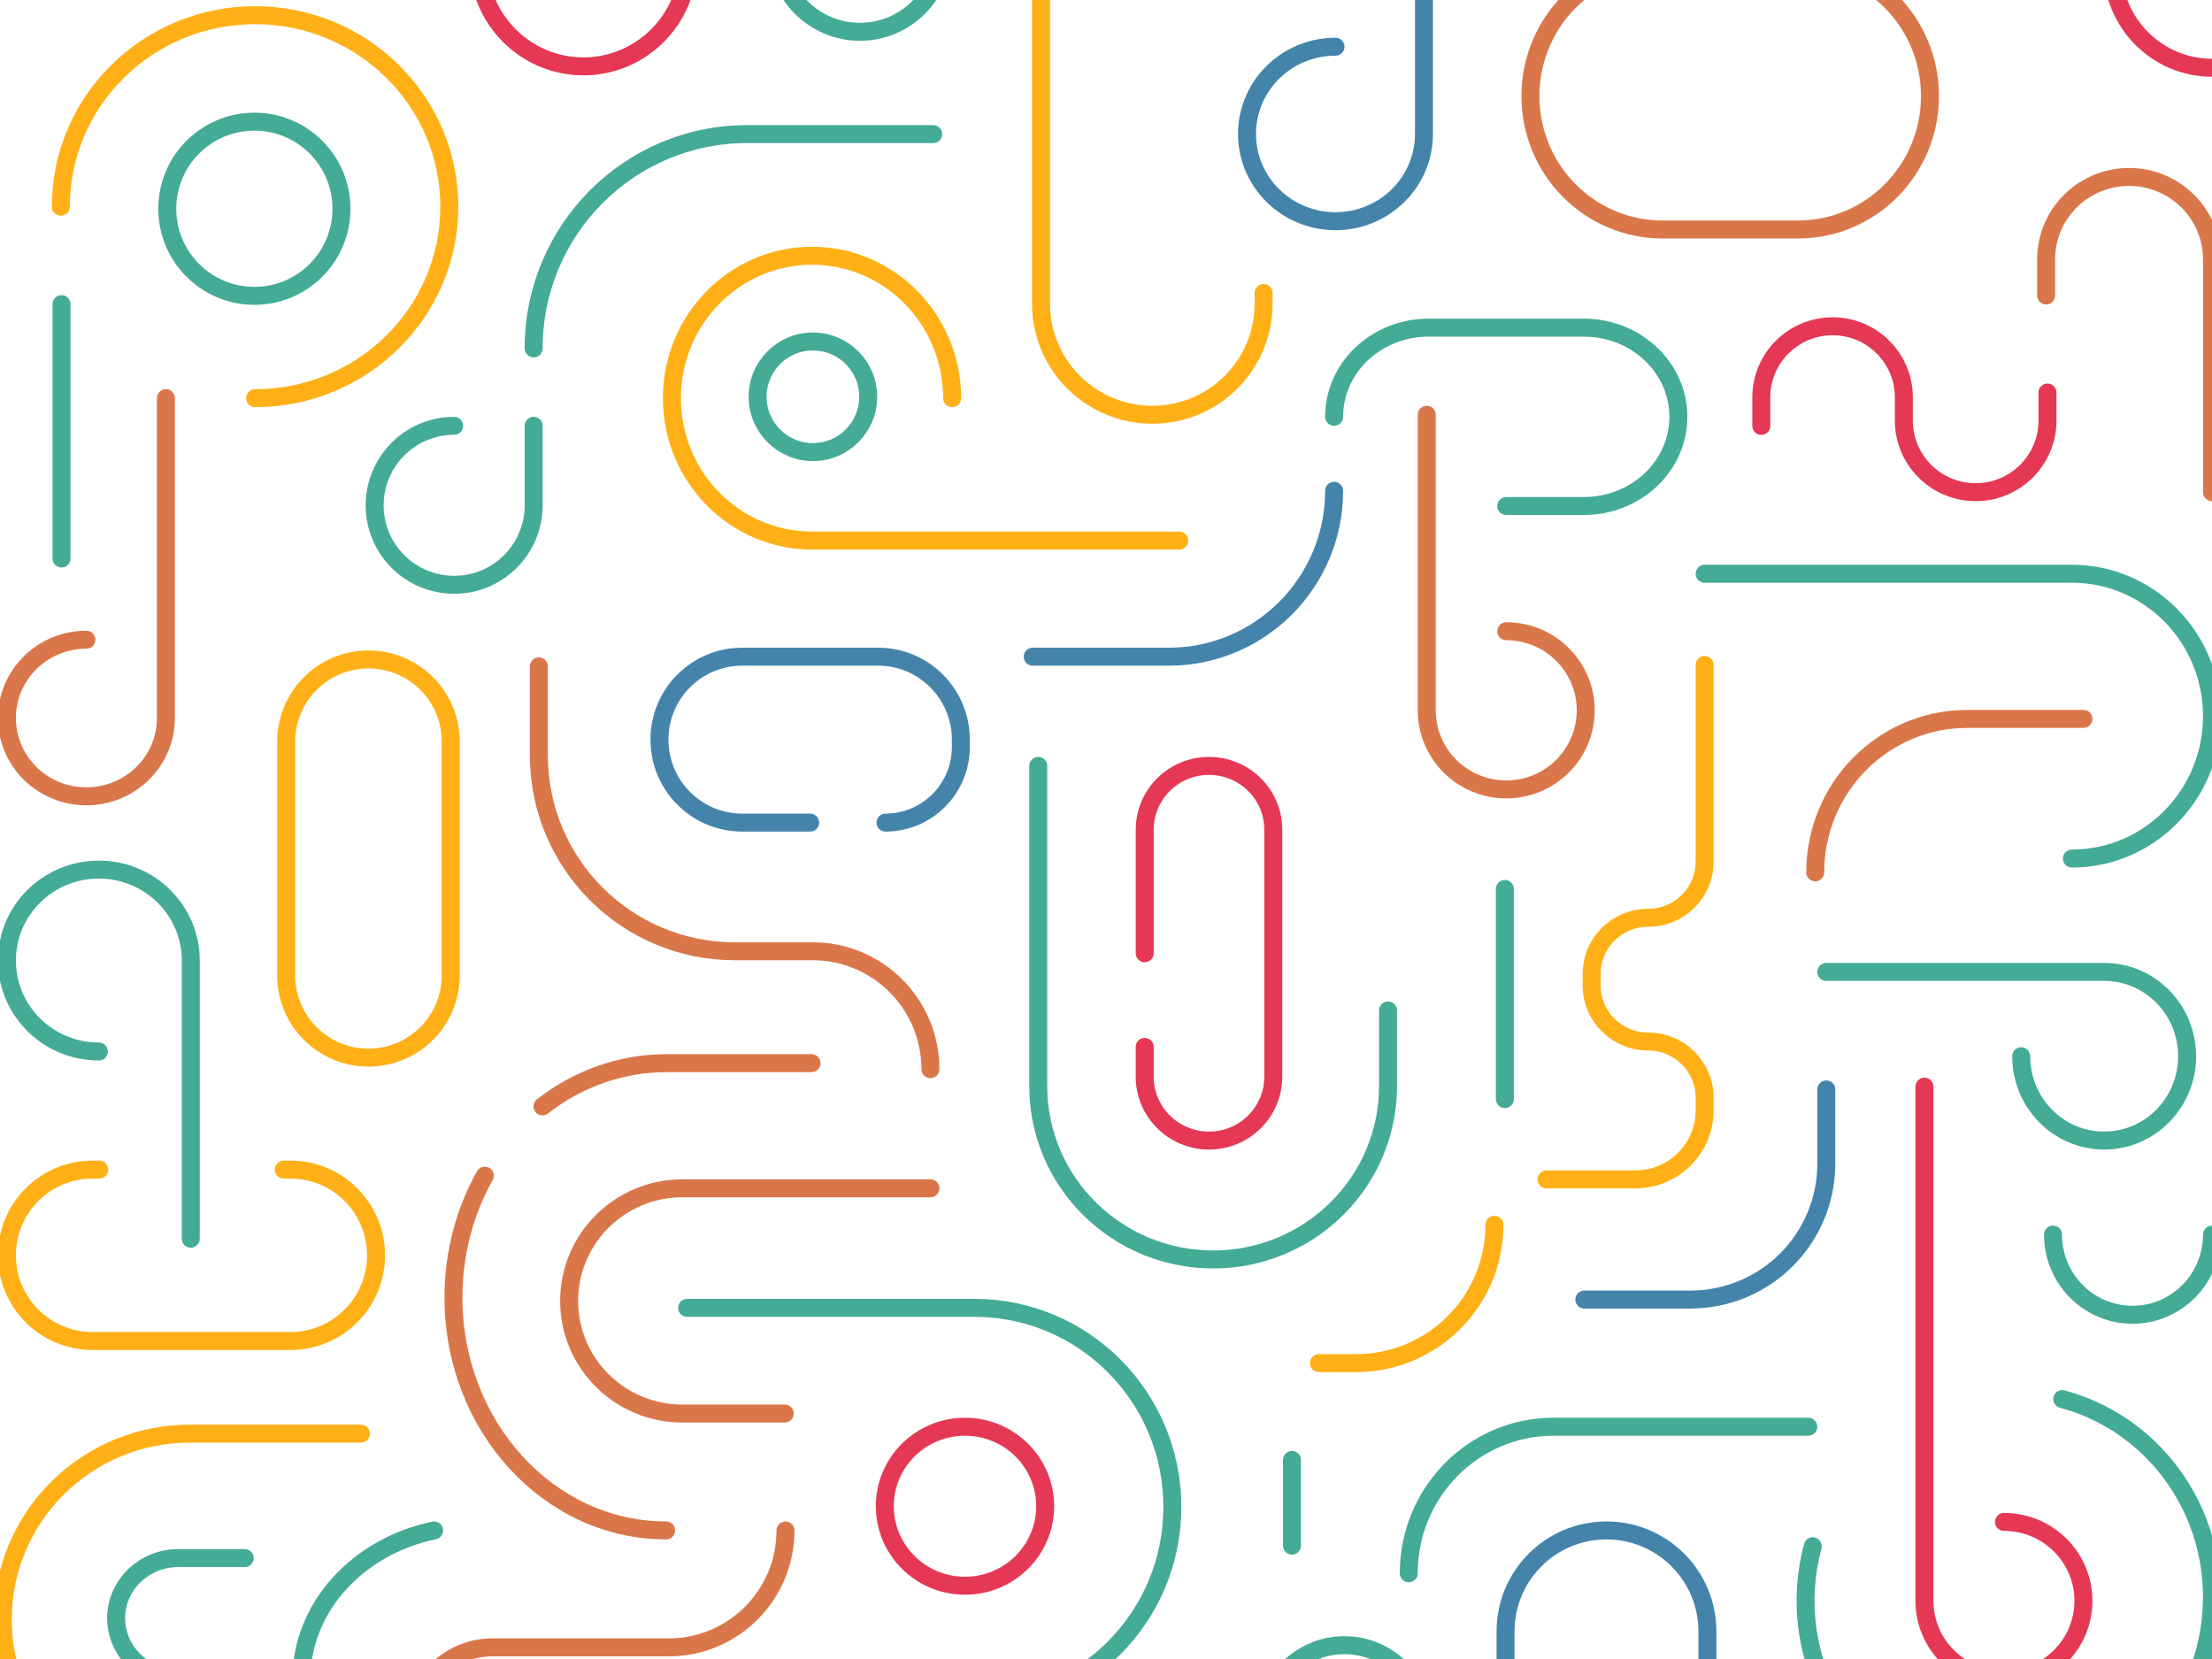
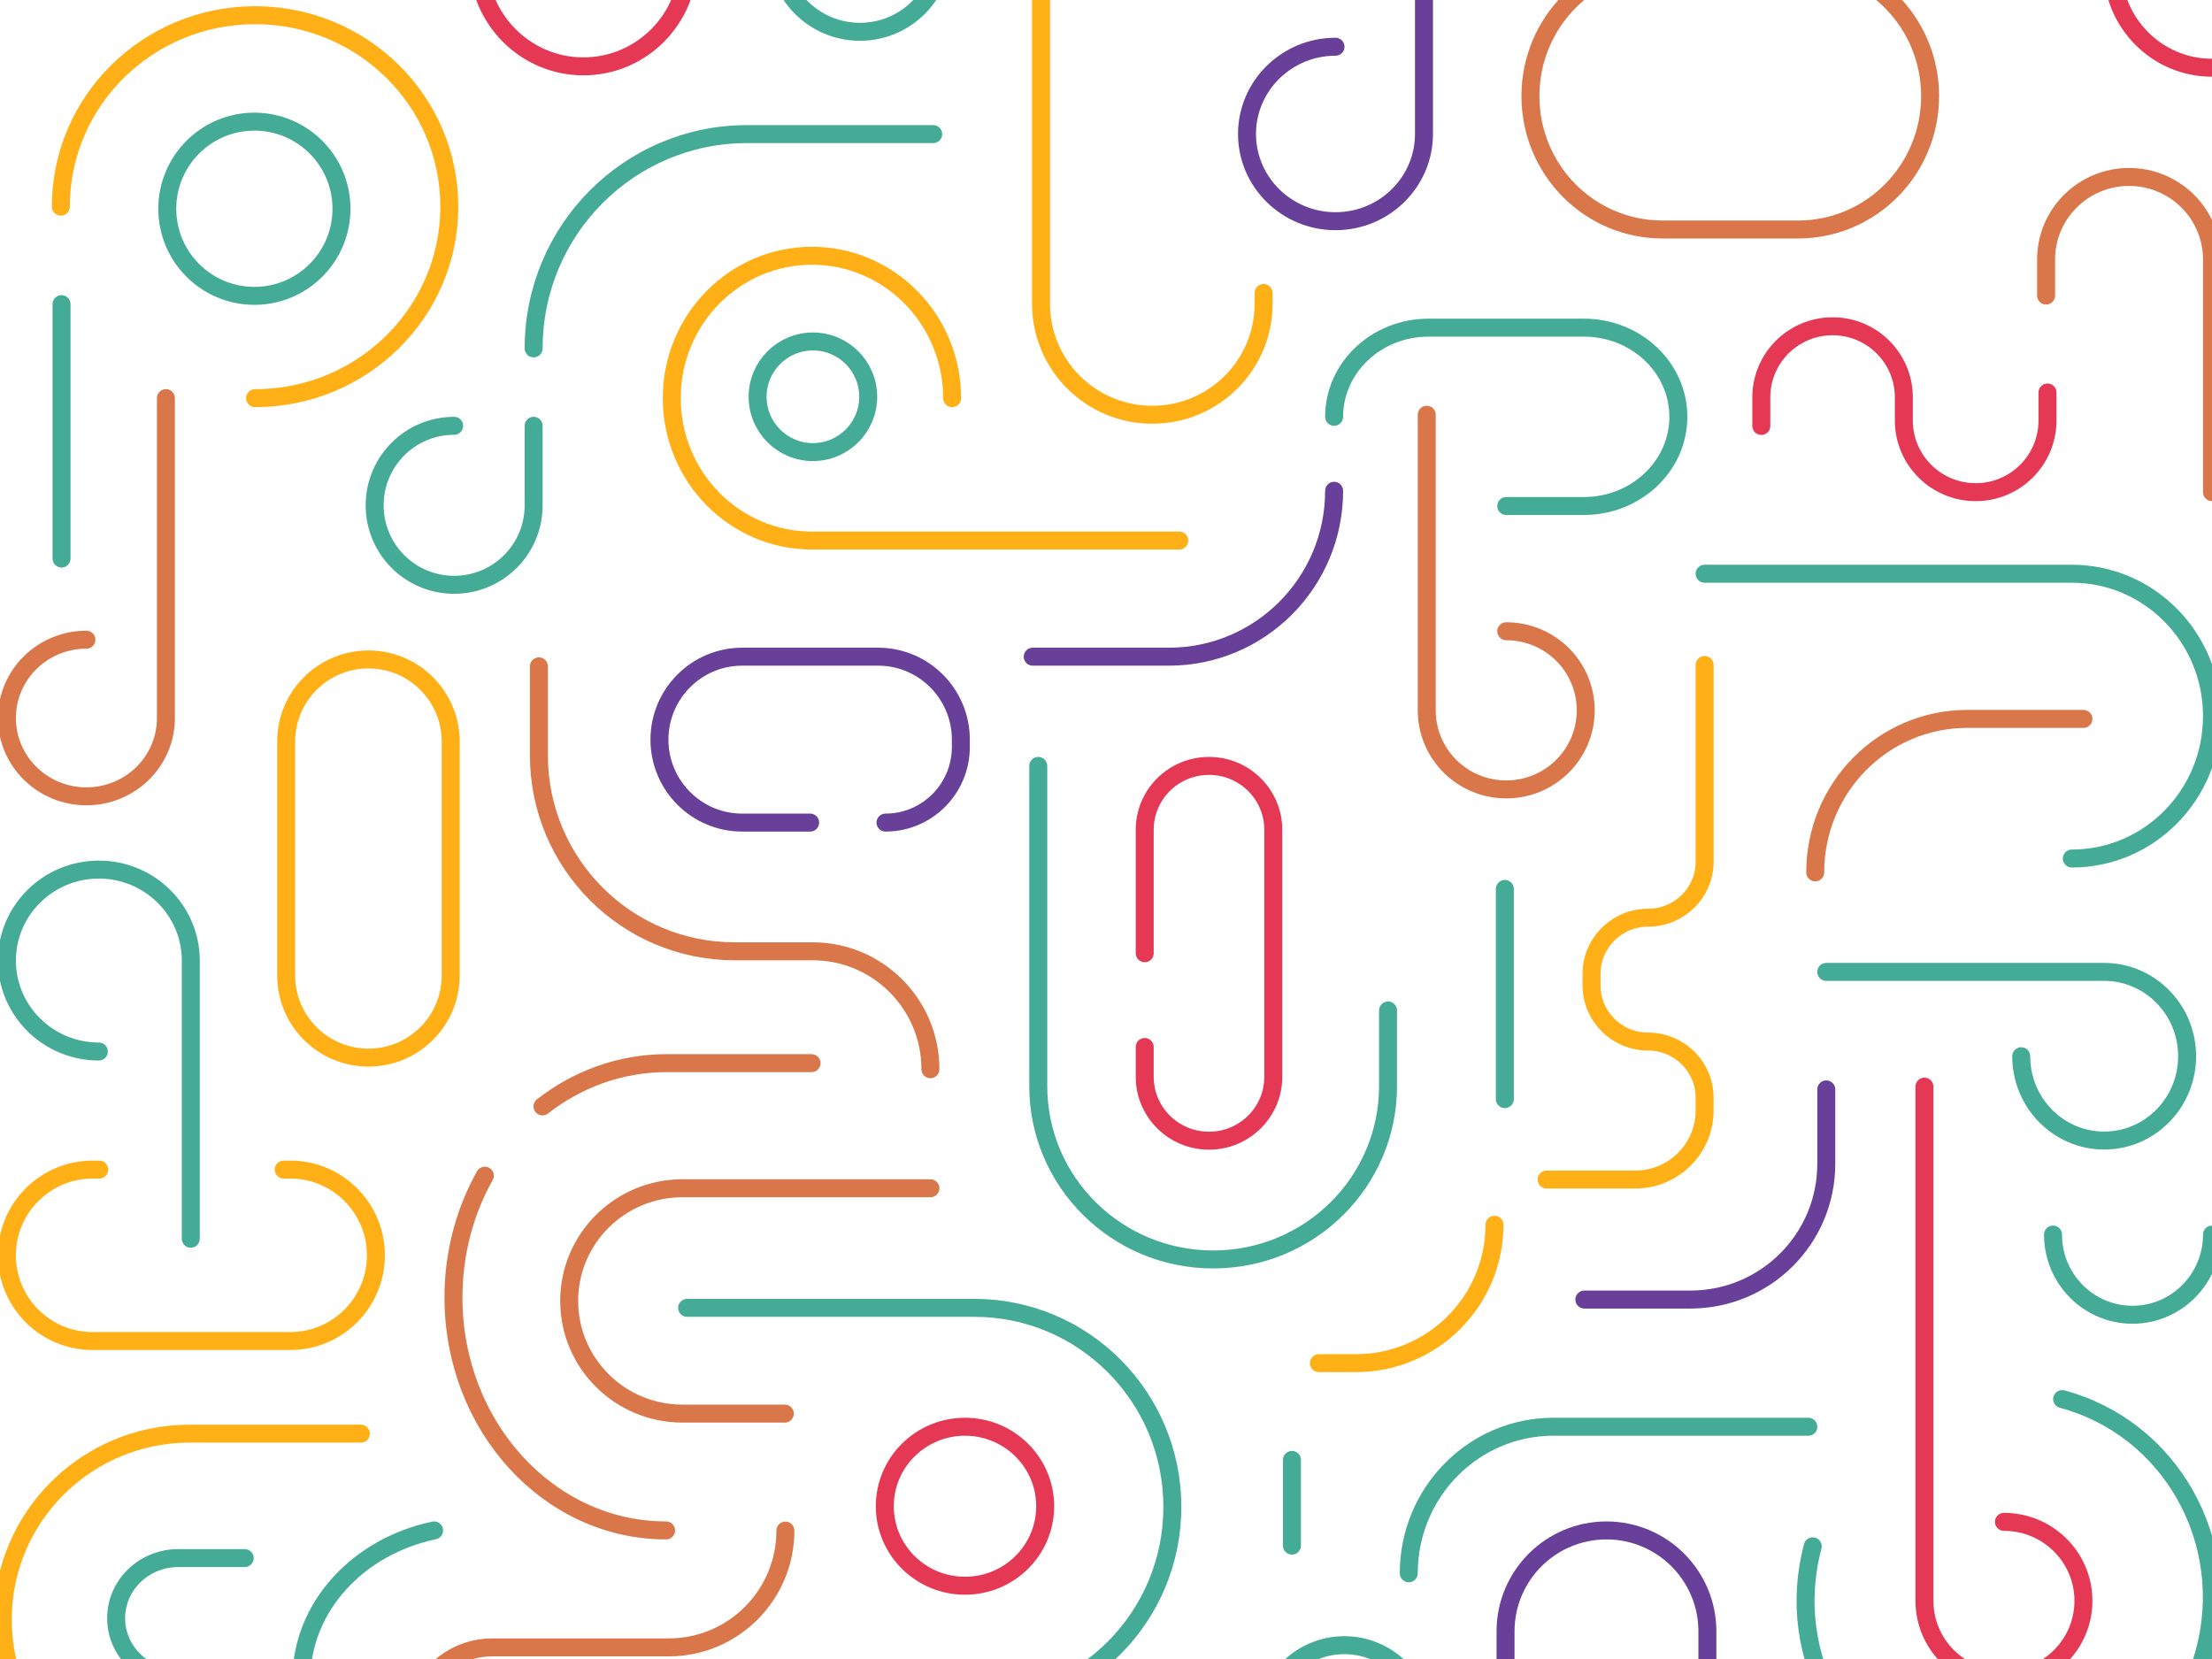
- <svg xmlns="http://www.w3.org/2000/svg" width="1600px" height="1200px" viewBox="0 0 1600 1200" version="1.1">
-   <g id="Patterns" stroke="none" stroke-width="1" fill="none" fill-rule="evenodd" stroke-linecap="round" stroke-linejoin="round">
-     <g id="Taieri" stroke-width="13">
-       <g transform="translate(0, -106)" id="Shape">
-         <path d="M1600,999 C1600,1031.033 1574.257,1057 1542.5,1057 C1510.743,1057 1485,1031.033 1485,999" stroke="#44AB96" />
-         <path d="M1600,155 C1560.232,155 1528,122.541 1528,82.5 C1528,42.459 1560.232,10 1600,10" stroke="#E53855" />
-         <path d="M562,68.906 C562,102.095 588.863,129 622,129 C655.137,129 682,102.095 682,68.906 L682,1" stroke="#44AB96" />
-         <path d="M137.235,1412 C62.547,1412 2,1351.787 2,1277.5 C2,1203.213 62.547,1143 137.235,1143 L261,1143" stroke="#FFB017" />
-         <path d="M128.98,1320 C104.138,1320 84,1300.526 84,1276.5 C84,1252.474 104.138,1233 128.98,1233 L177,1233" stroke="#44AB96" />
-         <path d="M1600,462 L1600,293.681 C1600,260.72 1573.132,234 1540,234 C1506.868,234 1480,260.72 1480,293.681 L1480,319.734" stroke="#DA774A" />
-         <path d="M673,965.536 L493.563,965.536 C448.335,965.536 411.669,1002.007 411.669,1046.996 C411.669,1091.985 448.335,1128.456 493.563,1128.456 L567.622,1128.456 M366.84,1412 L356.143,1412 C324.584,1412 299,1386.382 299,1354.796 C299,1323.198 324.584,1297.58 356.143,1297.58 L483.723,1297.58 C530.353,1297.58 568.155,1259.737 568.155,1213.049 M389.762,588 L389.762,652.285 C389.762,730.589 453.166,794.066 531.38,794.066 L587.787,794.066 C634.848,794.066 673,832.261 673,879.376" stroke="#DA774A" />
-         <circle stroke="#44AB96" cx="588" cy="393" r="40" />
-         <ellipse stroke="#E53855" cx="698" cy="1195.5" rx="58" ry="57.5" />
-         <circle stroke="#44AB96" cx="184" cy="257" r="63" />
-         <path d="M184.5,394 C262.095,394 325,331.992 325,255.5 C325,179.008 262.095,117 184.5,117 C106.905,117 44,179.008 44,255.5" stroke="#FFB017" />
-         <path d="M1311.21,1224.457 C1289.864,1304.272 1336.042,1386.013 1414.346,1407.038 C1492.651,1428.052 1573.444,1380.389 1594.79,1300.575 C1616.136,1220.76 1569.958,1139.023 1491.654,1118" stroke="#44AB96" />
-         <path d="M481.83,1213 C396.873,1213 328,1137.565 328,1044.512 C328,1012.201 336.304,982.013 350.703,956.37 M587,875 L482.203,875 C448.67,875 417.639,886.601 392.358,906.296" stroke="#DA774A" />
-         <path d="M328.5,414 C296.743,414 271,439.743 271,471.5 C271,503.257 296.743,529 328.5,529 C360.257,529 386,503.257 386,471.5 L386,414" stroke="#44AB96" />
-         <path d="M346,77.5 C346,119.75 380.026,154 422,154 C463.974,154 498,119.75 498,77.5 C498,35.25 463.974,1 422,1 L346,1" stroke="#E53855" />
-         <path d="M71.5,866.582 C34.773,866.582 5,837.127 5,800.791 C5,764.455 34.773,735 71.5,735 C108.227,735 138,764.455 138,800.791 L138,1002" stroke="#44AB96" />
-         <path d="M1461.988,870 C1461.988,903.689 1488.86,931 1522,931 C1555.141,931 1582,903.689 1582,870 C1582,836.311 1555.141,809 1522,809 L1321,809" stroke="#44AB96" />
-         <path d="M966,139.791 C930.654,139.791 902,168.043 902,202.895 C902,237.747 930.654,266 966,266 C1001.346,266 1030,237.747 1030,202.895 L1030,0" stroke="#4484AB" />
-         <path d="M914.919,1354 C914.919,1321.967 940.681,1296 972.459,1296 C1004.239,1296 1030,1321.967 1030,1354 C1030,1386.033 1004.239,1412 972.459,1412 L881,1412" stroke="#44AB96" />
-         <path d="M1089.5,562.578 C1121.257,562.578 1147,588.191 1147,619.789 C1147,651.386 1121.257,677 1089.5,677 C1057.743,677 1032,651.386 1032,619.789 L1032,406" stroke="#DA774A" />
-         <path d="M62.5,568.708 C30.744,568.708 5,594.069 5,625.354 C5,656.639 30.744,682 62.5,682 C94.256,682 120,656.639 120,625.354 L120,394" stroke="#DA774A" />
-         <path d="M688.704,394 C688.704,337.115 643.327,291 587.352,291 C531.377,291 486,337.115 486,394 C486,450.885 531.377,497 587.352,497 L853,497" stroke="#FFB017" />
-         <path d="M1498.643,727 C1554.629,727 1600,680.885 1600,624 C1600,567.115 1554.629,521 1498.643,521 L1233,521" stroke="#44AB96" />
-         <path d="M1107,175.5 C1107,122.204 1149.739,79 1202.462,79 L1300.538,79 C1353.265,79 1396,122.204 1396,175.5 L1396,175.5 C1396,228.796 1353.265,272 1300.538,272 L1202.462,272 C1149.739,272 1107,228.796 1107,175.5 L1107,175.5 Z" stroke="#DA774A" />
-         <path d="M266.5,871 C233.639,871 207,844.406 207,811.6 L207,642.4 C207,609.594 233.639,583 266.5,583 L266.5,583 C299.361,583 326,609.594 326,642.4 L326,811.6 C326,844.406 299.361,871 266.5,871 L266.5,871 Z" stroke="#FFB017" />
-         <path d="M828,795.5 L828,706.166 C828,680.669 848.819,660 874.5,660 L874.5,660 C900.181,660 921,680.669 921,706.166 L921,884.834 C921,910.331 900.181,931 874.5,931 L874.5,931 L874.5,931 C848.819,931 828,910.331 828,884.834 L828,863.25" stroke="#E53855" />
-         <path d="M914,317.93 L914,325.719 C914,370.057 877.959,406 833.5,406 L833.5,406 C789.041,406 753,370.057 753,325.719 L753,81.281 C753,36.943 789.041,1 833.5,1 L833.5,1 C877.959,1 914,36.943 914,81.281 L914,83.678" stroke="#FFB017" />
-         <path d="M71.75,952 L66.939,952 C32.731,952 5,979.758 5,1014 L5,1014 C5,1048.242 32.731,1076 66.939,1076 L210.061,1076 C244.269,1076 272,1048.242 272,1014 L272,1014 C272,979.758 244.269,952 210.061,952 L205.25,952" stroke="#FFB017" />
-         <path d="M751,660 L751,891.637 C751,960.873 807.636,1017 877.5,1017 C947.364,1017 1004,960.873 1004,891.637 L1004,836.909" stroke="#44AB96" />
-         <path d="M497,1052 L704.802,1052 C783.888,1052 848,1116.471 848,1196 C848,1275.524 783.888,1340 704.802,1340 L642.288,1340" stroke="#44AB96" />
-         <path d="M586,701 L536.813,701 C503.779,701 477,674.137 477,641 C477,607.863 503.779,581 536.813,581 L635.187,581 C668.221,581 695,607.863 695,641 L695,646.33 C695,676.524 670.6,701 640.5,701" stroke="#4484AB" />
-         <path d="M1089.5,472 L1145.681,472 C1183.41,472 1214,443.122 1214,407.5 C1214,371.878 1183.41,343 1145.681,343 L1033.319,343 C995.587,343 965,371.878 965,407.5" stroke="#44AB96" />
-         <path d="M675,203 L540.319,203 C455.091,203 386,272.396 386,358" stroke="#44AB96" />
-         <path d="M1449.5,1206.84 C1481.257,1206.84 1507,1232.4 1507,1263.92 C1507,1295.44 1481.257,1321 1449.5,1321 C1417.743,1321 1392,1295.44 1392,1263.92 L1392,892" stroke="#E53855" />
-         <path d="M1019,1244 C1019,1185.459 1065.847,1138 1123.635,1138 L1308,1138" stroke="#44AB96" />
-         <path d="M747,581 L845.373,581 C911.441,581 965,527.274 965,461" stroke="#4484AB" />
-         <path d="M1321,894 L1321,947.755 C1321,1002.014 1276.998,1046 1222.712,1046 L1146,1046" stroke="#4484AB" />
-         <path d="M1507,626 L1422.993,626 C1362.242,626 1313,675.697 1313,737" stroke="#DA774A" />
-         <path d="M218,1412 L218,1320.882 C218,1268.418 258.975,1224.47 314,1213" stroke="#44AB96" />
-         <path d="M44.5,326 C44.5,335.313 44.5,452.548 44.5,510" stroke="#44AB96" />
-         <path d="M1088.5,749 C1088.5,756.693 1088.5,853.539 1088.5,901" stroke="#44AB96" />
-         <path d="M934.5,1162 C934.5,1165.138 934.5,1204.637 934.5,1224" stroke="#44AB96" />
-         <path d="M1233,587 L1233,729.331 C1233,751.726 1214.705,769.866 1192.135,769.866 C1169.566,769.866 1151.27,788.021 1151.27,810.417 L1151.27,818.828 C1151.27,841.223 1169.566,859.379 1192.135,859.379 C1214.705,859.379 1233,877.534 1233,899.931 L1233,909.242 C1233,936.781 1210.503,959.105 1182.751,959.105 L1156.719,959.105 L1118.579,959.105 M954,1092 L980.776,1092 C1036.107,1092 1080.961,1047.201 1080.961,991.938" stroke="#FFB017" />
-         <path d="M1481,389.921 L1481,410.203 C1481,438.81 1457.737,462 1429.057,462 L1429.057,462 C1400.366,462 1377.103,438.81 1377.103,410.203 L1377.103,393.403 C1377.103,365.014 1354.02,342 1325.557,342 L1325.557,342 C1297.083,342 1274,365.014 1274,393.403 L1274,414.079" stroke="#E53855" />
-         <path d="M1089,1285.967 C1089,1245.672 1121.683,1213 1162,1213 L1162,1213 C1202.313,1213 1235,1245.672 1235,1285.967 L1235,1339.033 C1235,1379.328 1202.313,1412 1162,1412 L1162,1412 C1121.683,1412 1089,1379.328 1089,1339.033 L1089,1285.967 Z" stroke="#4484AB" />
+ <svg xmlns="http://www.w3.org/2000/svg" version="1.1" id="Layer_1" x="0px" y="0px" viewBox="0 0 1600 1200" style="enable-background:new 0 0 1600 1200;" xml:space="preserve">
+   <style type="text/css">
+ 	.st0{fill:none;stroke:#44AB96;stroke-width:13;stroke-linecap:round;stroke-linejoin:round;}
+ 	.st1{fill:none;stroke:#E53855;stroke-width:13;stroke-linecap:round;stroke-linejoin:round;}
+ 	.st2{fill:none;stroke:#FFB017;stroke-width:13;stroke-linecap:round;stroke-linejoin:round;}
+ 	.st3{fill:none;stroke:#DA774A;stroke-width:13;stroke-linecap:round;stroke-linejoin:round;}
+ 	.st4{fill:none;stroke:#683F99;stroke-width:13;stroke-linecap:round;stroke-linejoin:round;}
+ </style>
+   <g id="Patterns">
+     <g id="Taieri">
+       <g id="Shape" transform="translate(0, -106)">
+         <path class="st0" d="M1600,999c0,32-25.7,58-57.5,58s-57.5-26-57.5-58" />
+         <path class="st1" d="M1600,155c-39.8,0-72-32.5-72-72.5c0-40,32.2-72.5,72-72.5" />
+         <path class="st0" d="M562,68.9c0,33.2,26.9,60.1,60,60.1s60-26.9,60-60.1V1" />
+         <path class="st2" d="M137.2,1412C62.5,1412,2,1351.8,2,1277.5S62.5,1143,137.2,1143H261" />
+         <path class="st0" d="M129,1320c-24.8,0-45-19.5-45-43.5s20.1-43.5,45-43.5h48" />
+         <path class="st3" d="M1600,462V293.7c0-33-26.9-59.7-60-59.7s-60,26.7-60,59.7v26.1" />
+         <path class="st3" d="M673,965.5H493.6c-45.2,0-81.9,36.5-81.9,81.5c0,45,36.7,81.5,81.9,81.5h74.1 M366.8,1412h-10.7     c-31.6,0-57.1-25.6-57.1-57.2c0-31.6,25.6-57.2,57.1-57.2h127.6c46.6,0,84.4-37.8,84.4-84.5 M389.8,588v64.3     c0,78.3,63.4,141.8,141.6,141.8h56.4c47.1,0,85.2,38.2,85.2,85.3" />
+         <circle class="st0" cx="588" cy="393" r="40" />
+         <ellipse class="st1" cx="698" cy="1195.5" rx="58" ry="57.5" />
+         <circle class="st0" cx="184" cy="257" r="63" />
+         <path class="st2" d="M184.5,394c77.6,0,140.5-62,140.5-138.5S262.1,117,184.5,117S44,179,44,255.5" />
+         <path class="st0" d="M1311.2,1224.5c-21.3,79.8,24.8,161.6,103.1,182.6c78.3,21,159.1-26.6,180.4-106.5     c21.3-79.8-24.8-161.6-103.1-182.6" />
+         <path class="st3" d="M481.8,1213c-85,0-153.8-75.4-153.8-168.5c0-32.3,8.3-62.5,22.7-88.1 M587,875H482.2     c-33.5,0-64.6,11.6-89.8,31.3" />
+         <path class="st0" d="M328.5,414c-31.8,0-57.5,25.7-57.5,57.5s25.7,57.5,57.5,57.5s57.5-25.7,57.5-57.5V414" />
+         <path class="st1" d="M346,77.5c0,42.2,34,76.5,76,76.5s76-34.3,76-76.5C498,35.3,464,1,422,1h-76" />
+         <path class="st0" d="M71.5,866.6C34.8,866.6,5,837.1,5,800.8S34.8,735,71.5,735c36.7,0,66.5,29.5,66.5,65.8V1002" />
+         <path class="st0" d="M1462,870c0,33.7,26.9,61,60,61s60-27.3,60-61s-26.9-61-60-61h-201" />
+         <path class="st4" d="M966,139.8c-35.3,0-64,28.3-64,63.1s28.7,63.1,64,63.1s64-28.3,64-63.1V0" />
+         <path class="st0" d="M914.9,1354c0-32,25.8-58,57.5-58c31.8,0,57.5,26,57.5,58s-25.8,58-57.5,58H881" />
+         <path class="st3" d="M1089.5,562.6c31.8,0,57.5,25.6,57.5,57.2s-25.7,57.2-57.5,57.2s-57.5-25.6-57.5-57.2V406" />
+         <path class="st3" d="M62.5,568.7C30.7,568.7,5,594.1,5,625.4C5,656.6,30.7,682,62.5,682s57.5-25.4,57.5-56.6V394" />
+         <path class="st2" d="M688.7,394c0-56.9-45.4-103-101.4-103c-56,0-101.4,46.1-101.4,103s45.4,103,101.4,103H853" />
+         <path class="st0" d="M1498.6,727c56,0,101.4-46.1,101.4-103s-45.4-103-101.4-103H1233" />
+         <path class="st3" d="M1107,175.5c0-53.3,42.7-96.5,95.5-96.5h98.1c52.7,0,95.5,43.2,95.5,96.5l0,0c0,53.3-42.7,96.5-95.5,96.5     h-98.1C1149.7,272,1107,228.8,1107,175.5L1107,175.5z" />
+         <path class="st2" d="M266.5,871c-32.9,0-59.5-26.6-59.5-59.4V642.4c0-32.8,26.6-59.4,59.5-59.4l0,0c32.9,0,59.5,26.6,59.5,59.4     v169.2C326,844.4,299.4,871,266.5,871L266.5,871z" />
+         <path class="st1" d="M828,795.5v-89.3c0-25.5,20.8-46.2,46.5-46.2l0,0c25.7,0,46.5,20.7,46.5,46.2v178.7     c0,25.5-20.8,46.2-46.5,46.2l0,0l0,0c-25.7,0-46.5-20.7-46.5-46.2v-21.6" />
+         <path class="st2" d="M914,317.9v7.8c0,44.3-36,80.3-80.5,80.3l0,0c-44.5,0-80.5-35.9-80.5-80.3V81.3C753,36.9,789,1,833.5,1l0,0     C878,1,914,36.9,914,81.3v2.4" />
+         <path class="st2" d="M71.8,952h-4.8C32.7,952,5,979.8,5,1014l0,0c0,34.2,27.7,62,61.9,62h143.1c34.2,0,61.9-27.8,61.9-62l0,0     c0-34.2-27.7-62-61.9-62h-4.8" />
+         <path class="st0" d="M751,660v231.6c0,69.2,56.6,125.4,126.5,125.4S1004,960.9,1004,891.6v-54.7" />
+         <path class="st0" d="M497,1052h207.8c79.1,0,143.2,64.5,143.2,144c0,79.5-64.1,144-143.2,144h-62.5" />
+         <path class="st4" d="M586,701h-49.2c-33,0-59.8-26.9-59.8-60s26.8-60,59.8-60h98.4c33,0,59.8,26.9,59.8,60v5.3     c0,30.2-24.4,54.7-54.5,54.7" />
+         <path class="st0" d="M1089.5,472h56.2c37.7,0,68.3-28.9,68.3-64.5s-30.6-64.5-68.3-64.5h-112.4c-37.7,0-68.3,28.9-68.3,64.5" />
+         <path class="st0" d="M675,203H540.3C455.1,203,386,272.4,386,358" />
+         <path class="st1" d="M1449.5,1206.8c31.8,0,57.5,25.6,57.5,57.1s-25.7,57.1-57.5,57.1s-57.5-25.6-57.5-57.1V892" />
+         <path class="st0" d="M1019,1244c0-58.5,46.8-106,104.6-106H1308" />
+         <path class="st4" d="M747,581h98.4c66.1,0,119.6-53.7,119.6-120" />
+         <path class="st4" d="M1321,894v53.8c0,54.3-44,98.2-98.3,98.2H1146" />
+         <path class="st3" d="M1507,626h-84c-60.8,0-110,49.7-110,111" />
+         <path class="st0" d="M218,1412v-91.1c0-52.5,41-96.4,96-107.9" />
+         <path class="st0" d="M44.5,326c0,9.3,0,126.5,0,184" />
+         <path class="st0" d="M1088.5,749c0,7.7,0,104.5,0,152" />
+         <path class="st0" d="M934.5,1162c0,3.1,0,42.6,0,62" />
+         <path class="st2" d="M1233,587v142.3c0,22.4-18.3,40.5-40.9,40.5s-40.9,18.2-40.9,40.6v8.4c0,22.4,18.3,40.6,40.9,40.6     s40.9,18.2,40.9,40.6v9.3c0,27.5-22.5,49.9-50.2,49.9h-26h-38.1 M954,1092h26.8c55.3,0,100.2-44.8,100.2-100.1" />
+         <path class="st1" d="M1481,389.9v20.3c0,28.6-23.3,51.8-51.9,51.8l0,0c-28.7,0-52-23.2-52-51.8v-16.8c0-28.4-23.1-51.4-51.5-51.4     l0,0c-28.5,0-51.6,23-51.6,51.4v20.7" />
+         <path class="st4" d="M1089,1286c0-40.3,32.7-73,73-73l0,0c40.3,0,73,32.7,73,73v53.1c0,40.3-32.7,73-73,73l0,0     c-40.3,0-73-32.7-73-73V1286z" />
      </g>
    </g>
  </g>
</svg>
